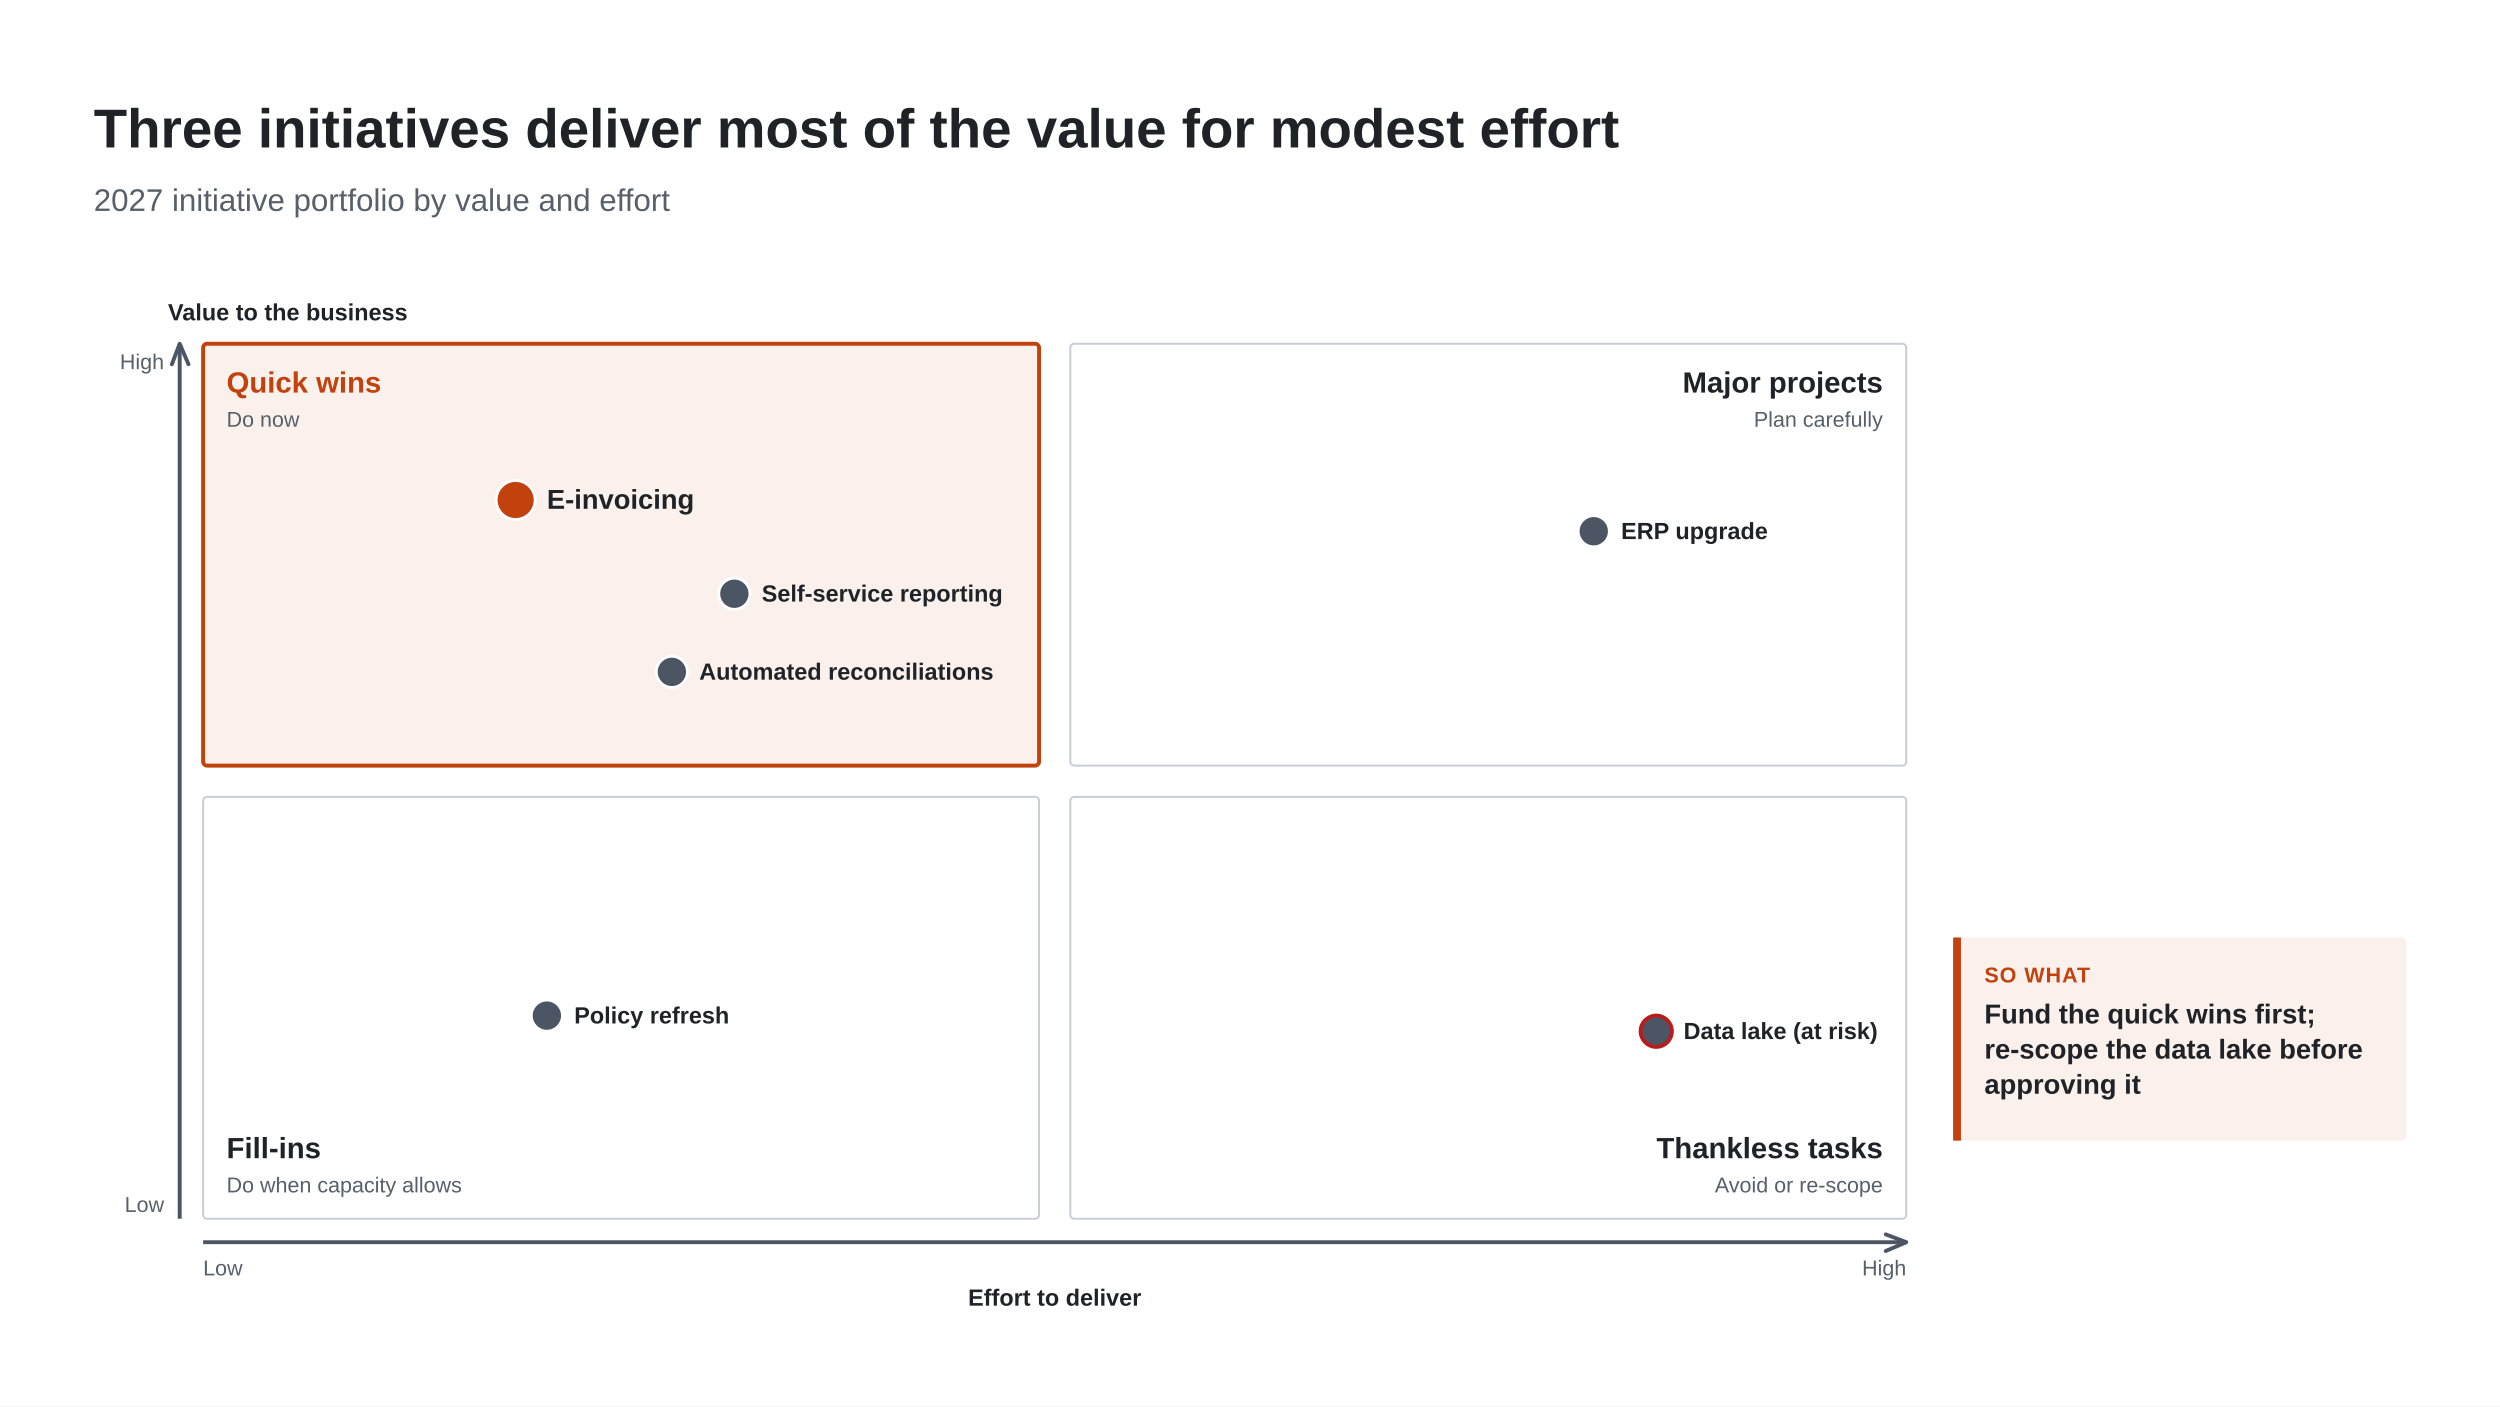
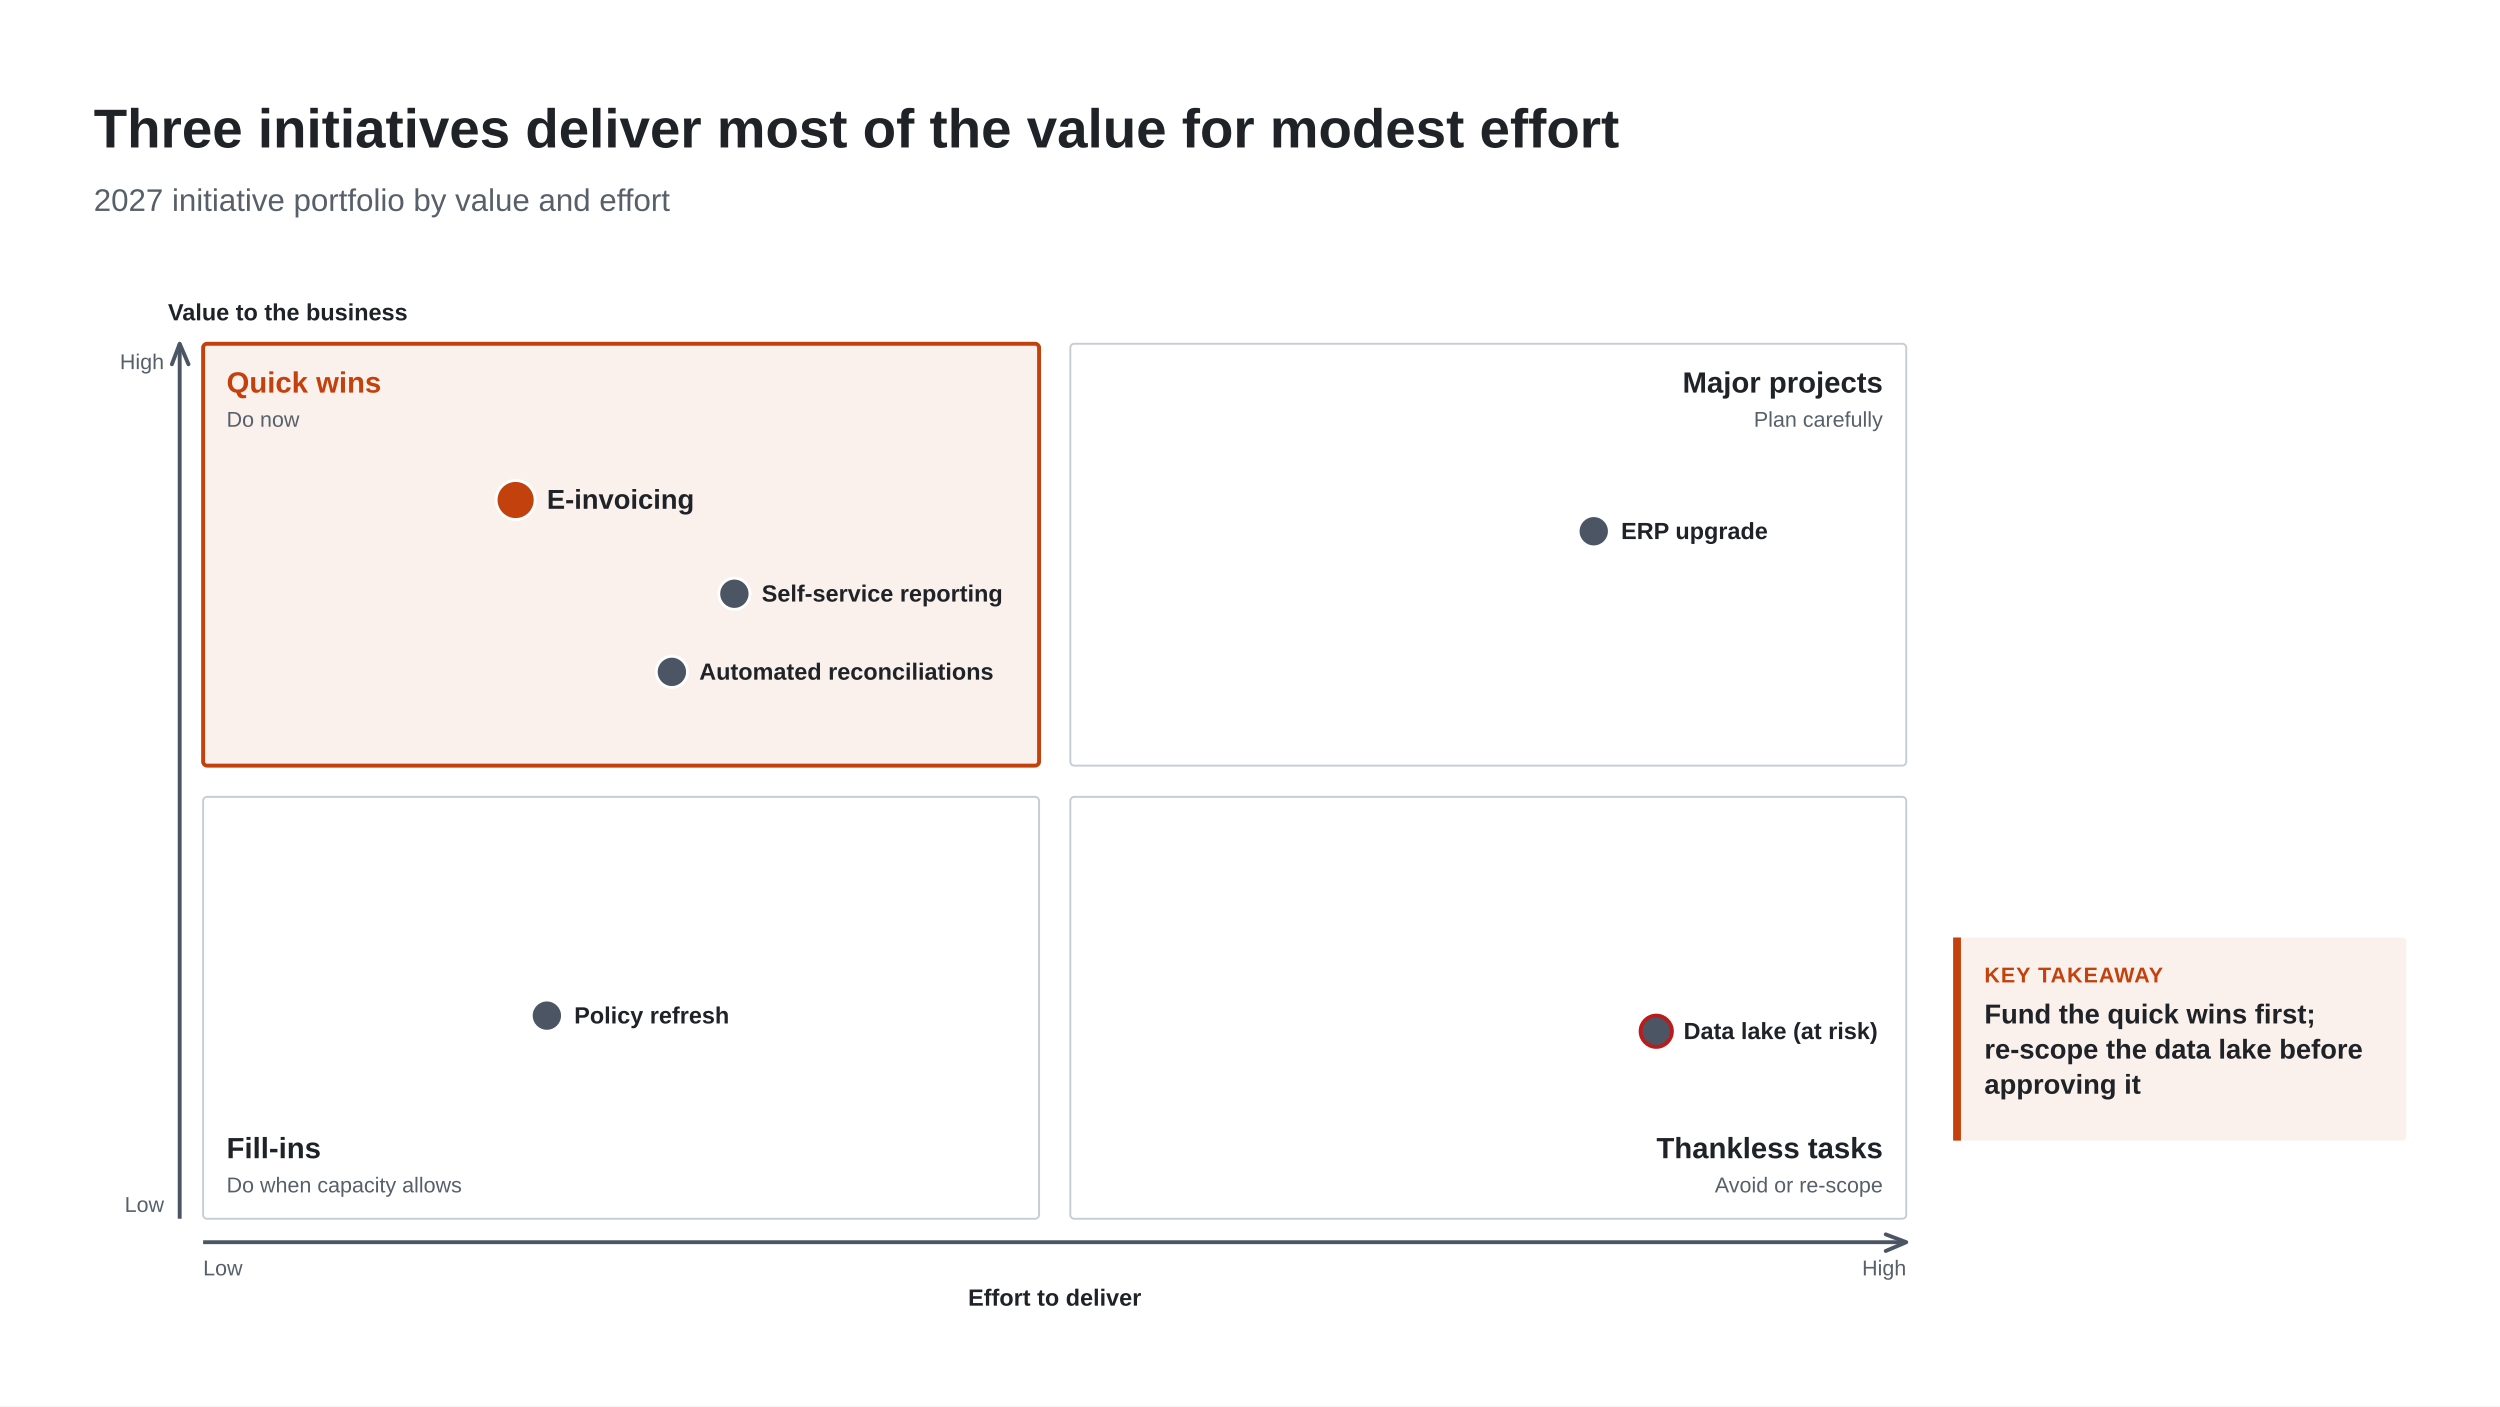
<svg xmlns="http://www.w3.org/2000/svg" width="1280" height="720" viewBox="0 0 1280 720" role="img" aria-labelledby="ds-svg-title ds-svg-desc" data-generator="diagram-studio 1.0.0" data-type="matrix-2x2" data-theme="minimal" data-altitude="executive">
  <rect id="ds-background" data-role="background" width="1280" height="720" fill="#FFFFFF" />
  <text id="ds-title" data-role="title" font-family="'Source Sans 3', 'Helvetica Neue', Arial, sans-serif" font-size="28" font-weight="600" fill="#1F2328">
    <tspan x="48" y="75.5">Three initiatives deliver most of the value for modest effort</tspan>
  </text>
  <text id="ds-subtitle" data-role="subtitle" font-family="'Source Sans 3', 'Helvetica Neue', Arial, sans-serif" font-size="16" font-weight="400" fill="#57606A">
    <tspan x="48" y="108">2027 initiative portfolio by value and effort</tspan>
  </text>
  <path id="quadrant-top-left" data-role="group" data-emphasis="accent" d="M106 176H530A2 2 0 0 1 532 178V390A2 2 0 0 1 530 392H106A2 2 0 0 1 104 390V178A2 2 0 0 1 106 176Z" fill="#FAF0EC" stroke="#C2410C" stroke-width="2" stroke-linejoin="round" />
  <text id="quadrant-top-left--label" data-role="header" font-family="'Source Sans 3', 'Helvetica Neue', Arial, sans-serif" font-size="15" font-weight="600" fill="#C2410C">
    <tspan x="116" y="201">Quick wins</tspan>
  </text>
  <text id="quadrant-top-left--description" data-role="header" font-family="'Source Sans 3', 'Helvetica Neue', Arial, sans-serif" font-size="11" font-weight="400" fill="#57606A">
    <tspan x="116" y="218.5">Do now</tspan>
  </text>
  <path id="quadrant-top-right" data-role="group" d="M550 176H974A2 2 0 0 1 976 178V390A2 2 0 0 1 974 392H550A2 2 0 0 1 548 390V178A2 2 0 0 1 550 176Z" fill="#FFFFFF" stroke="#C7CDD4" stroke-width="1" stroke-linejoin="round" />
  <text id="quadrant-top-right--label" data-role="header" font-family="'Source Sans 3', 'Helvetica Neue', Arial, sans-serif" font-size="15" font-weight="600" fill="#1F2328" text-anchor="end">
    <tspan x="964" y="201">Major projects</tspan>
  </text>
  <text id="quadrant-top-right--description" data-role="header" font-family="'Source Sans 3', 'Helvetica Neue', Arial, sans-serif" font-size="11" font-weight="400" fill="#57606A" text-anchor="end">
    <tspan x="964" y="218.5">Plan carefully</tspan>
  </text>
  <path id="quadrant-bottom-left" data-role="group" d="M106 408H530A2 2 0 0 1 532 410V622A2 2 0 0 1 530 624H106A2 2 0 0 1 104 622V410A2 2 0 0 1 106 408Z" fill="#FFFFFF" stroke="#C7CDD4" stroke-width="1" stroke-linejoin="round" />
  <text id="quadrant-bottom-left--label" data-role="header" font-family="'Source Sans 3', 'Helvetica Neue', Arial, sans-serif" font-size="15" font-weight="600" fill="#1F2328">
    <tspan x="116" y="593">Fill-ins</tspan>
  </text>
  <text id="quadrant-bottom-left--description" data-role="header" font-family="'Source Sans 3', 'Helvetica Neue', Arial, sans-serif" font-size="11" font-weight="400" fill="#57606A">
    <tspan x="116" y="610.5">Do when capacity allows</tspan>
  </text>
  <path id="quadrant-bottom-right" data-role="group" d="M550 408H974A2 2 0 0 1 976 410V622A2 2 0 0 1 974 624H550A2 2 0 0 1 548 622V410A2 2 0 0 1 550 408Z" fill="#FFFFFF" stroke="#C7CDD4" stroke-width="1" stroke-linejoin="round" />
  <text id="quadrant-bottom-right--label" data-role="header" font-family="'Source Sans 3', 'Helvetica Neue', Arial, sans-serif" font-size="15" font-weight="600" fill="#1F2328" text-anchor="end">
    <tspan x="964" y="593">Thankless tasks</tspan>
  </text>
  <text id="quadrant-bottom-right--description" data-role="header" font-family="'Source Sans 3', 'Helvetica Neue', Arial, sans-serif" font-size="11" font-weight="400" fill="#57606A" text-anchor="end">
    <tspan x="964" y="610.5">Avoid or re-scope</tspan>
  </text>
  <g id="ds-axis-y" data-role="axis">
    <path d="M92 624L92 176" fill="none" stroke="#4B5563" stroke-width="2" stroke-linecap="butt" stroke-linejoin="round" />
    <path d="M96.5 186.5L92 176L88 186.5" fill="none" stroke="#4B5563" stroke-width="2" stroke-linecap="round" stroke-linejoin="round" />
  </g>
  <g id="ds-axis-x" data-role="axis">
    <path d="M104 636L976 636" fill="none" stroke="#4B5563" stroke-width="2" stroke-linecap="butt" stroke-linejoin="round" />
    <path d="M965.5 640.5L976 636L965.5 632" fill="none" stroke="#4B5563" stroke-width="2" stroke-linecap="round" stroke-linejoin="round" />
  </g>
  <text id="ds-axis-y-high" data-role="axis" font-family="'Source Sans 3', 'Helvetica Neue', Arial, sans-serif" font-size="11" font-weight="400" fill="#57606A" text-anchor="end">
    <tspan x="84" y="189">High</tspan>
  </text>
  <text id="ds-axis-y-low" data-role="axis" font-family="'Source Sans 3', 'Helvetica Neue', Arial, sans-serif" font-size="11" font-weight="400" fill="#57606A" text-anchor="end">
    <tspan x="84" y="620.5">Low</tspan>
  </text>
  <text id="ds-axis-x-low" data-role="axis" font-family="'Source Sans 3', 'Helvetica Neue', Arial, sans-serif" font-size="11" font-weight="400" fill="#57606A">
    <tspan x="104" y="653">Low</tspan>
  </text>
  <text id="ds-axis-x-high" data-role="axis" font-family="'Source Sans 3', 'Helvetica Neue', Arial, sans-serif" font-size="11" font-weight="400" fill="#57606A" text-anchor="end">
    <tspan x="976" y="653">High</tspan>
  </text>
  <text id="ds-axis-x-title" data-role="axis" font-family="'Source Sans 3', 'Helvetica Neue', Arial, sans-serif" font-size="12" font-weight="600" fill="#1F2328" text-anchor="middle">
    <tspan x="540" y="668.5">Effort to deliver</tspan>
  </text>
  <text id="ds-axis-y-title" data-role="axis" font-family="'Source Sans 3', 'Helvetica Neue', Arial, sans-serif" font-size="12" font-weight="600" fill="#1F2328">
    <tspan x="86" y="164">Value to the business</tspan>
  </text>
  <path id="e-invoicing" data-role="marker" data-node="e-invoicing" data-emphasis="accent" d="M254 256A10 10 0 1 1 274 256A10 10 0 1 1 254 256Z" fill="#C2410C" stroke="#FFFFFF" stroke-width="1.5" stroke-linejoin="round" />
  <text id="e-invoicing--label" data-role="label" font-family="'Source Sans 3', 'Helvetica Neue', Arial, sans-serif" font-size="14" font-weight="600" fill="#1F2328">
    <tspan x="280" y="260.5">E-invoicing</tspan>
  </text>
  <path id="self-service" data-role="marker" data-node="self-service" d="M368 304A8 8 0 1 1 384 304A8 8 0 1 1 368 304Z" fill="#4B5563" stroke="#FFFFFF" stroke-width="1.5" stroke-linejoin="round" />
  <text id="self-service--label" data-role="label" font-family="'Source Sans 3', 'Helvetica Neue', Arial, sans-serif" font-size="12" font-weight="600" fill="#1F2328">
    <tspan x="390" y="308">Self-service reporting</tspan>
  </text>
  <path id="auto-recs" data-role="marker" data-node="auto-recs" d="M336 344A8 8 0 1 1 352 344A8 8 0 1 1 336 344Z" fill="#4B5563" stroke="#FFFFFF" stroke-width="1.5" stroke-linejoin="round" />
  <text id="auto-recs--label" data-role="label" font-family="'Source Sans 3', 'Helvetica Neue', Arial, sans-serif" font-size="12" font-weight="600" fill="#1F2328">
    <tspan x="358" y="348">Automated reconciliations</tspan>
  </text>
  <path id="erp" data-role="marker" data-node="erp" d="M808 272A8 8 0 1 1 824 272A8 8 0 1 1 808 272Z" fill="#4B5563" stroke="#FFFFFF" stroke-width="1.5" stroke-linejoin="round" />
  <text id="erp--label" data-role="label" font-family="'Source Sans 3', 'Helvetica Neue', Arial, sans-serif" font-size="12" font-weight="600" fill="#1F2328">
    <tspan x="830" y="276">ERP upgrade</tspan>
  </text>
  <path id="data-lake" data-role="marker" data-node="data-lake" data-status="at-risk" d="M840 528A8 8 0 1 1 856 528A8 8 0 1 1 840 528Z" fill="#4B5563" stroke="#B91C1C" stroke-width="2" stroke-linejoin="round" />
  <text id="data-lake--label" data-role="label" font-family="'Source Sans 3', 'Helvetica Neue', Arial, sans-serif" font-size="12" font-weight="600" fill="#1F2328">
    <tspan x="862" y="532">Data lake (at risk)</tspan>
  </text>
  <path id="policy" data-role="marker" data-node="policy" d="M272 520A8 8 0 1 1 288 520A8 8 0 1 1 272 520Z" fill="#4B5563" stroke="#FFFFFF" stroke-width="1.5" stroke-linejoin="round" />
  <text id="policy--label" data-role="label" font-family="'Source Sans 3', 'Helvetica Neue', Arial, sans-serif" font-size="12" font-weight="600" fill="#1F2328">
    <tspan x="294" y="524">Policy refresh</tspan>
  </text>
  <path id="ds-callout" data-role="callout" d="M1002 480H1230A2 2 0 0 1 1232 482V582A2 2 0 0 1 1230 584H1002A2 2 0 0 1 1000 582V482A2 2 0 0 1 1002 480Z" fill="#FAF0EC" />
  <path id="ds-callout-bar" data-role="decoration" d="M1000 480H1004V584H1000Z" fill="#C2410C" />
  <text id="ds-callout-heading" data-role="label" font-family="'Source Sans 3', 'Helvetica Neue', Arial, sans-serif" font-size="11" font-weight="600" fill="#C2410C" letter-spacing="0.5">
-     <tspan x="1016" y="503">SO WHAT</tspan>
+     <tspan x="1016" y="503">KEY TAKEAWAY</tspan>
  </text>
  <text id="ds-callout-text" data-role="label" font-family="'Source Sans 3', 'Helvetica Neue', Arial, sans-serif" font-size="14" font-weight="600" fill="#1F2328">
    <tspan x="1016" y="524">Fund the quick wins first;</tspan>
    <tspan x="1016" y="542">re-scope the data lake before</tspan>
    <tspan x="1016" y="560">approving it</tspan>
  </text>
</svg>
